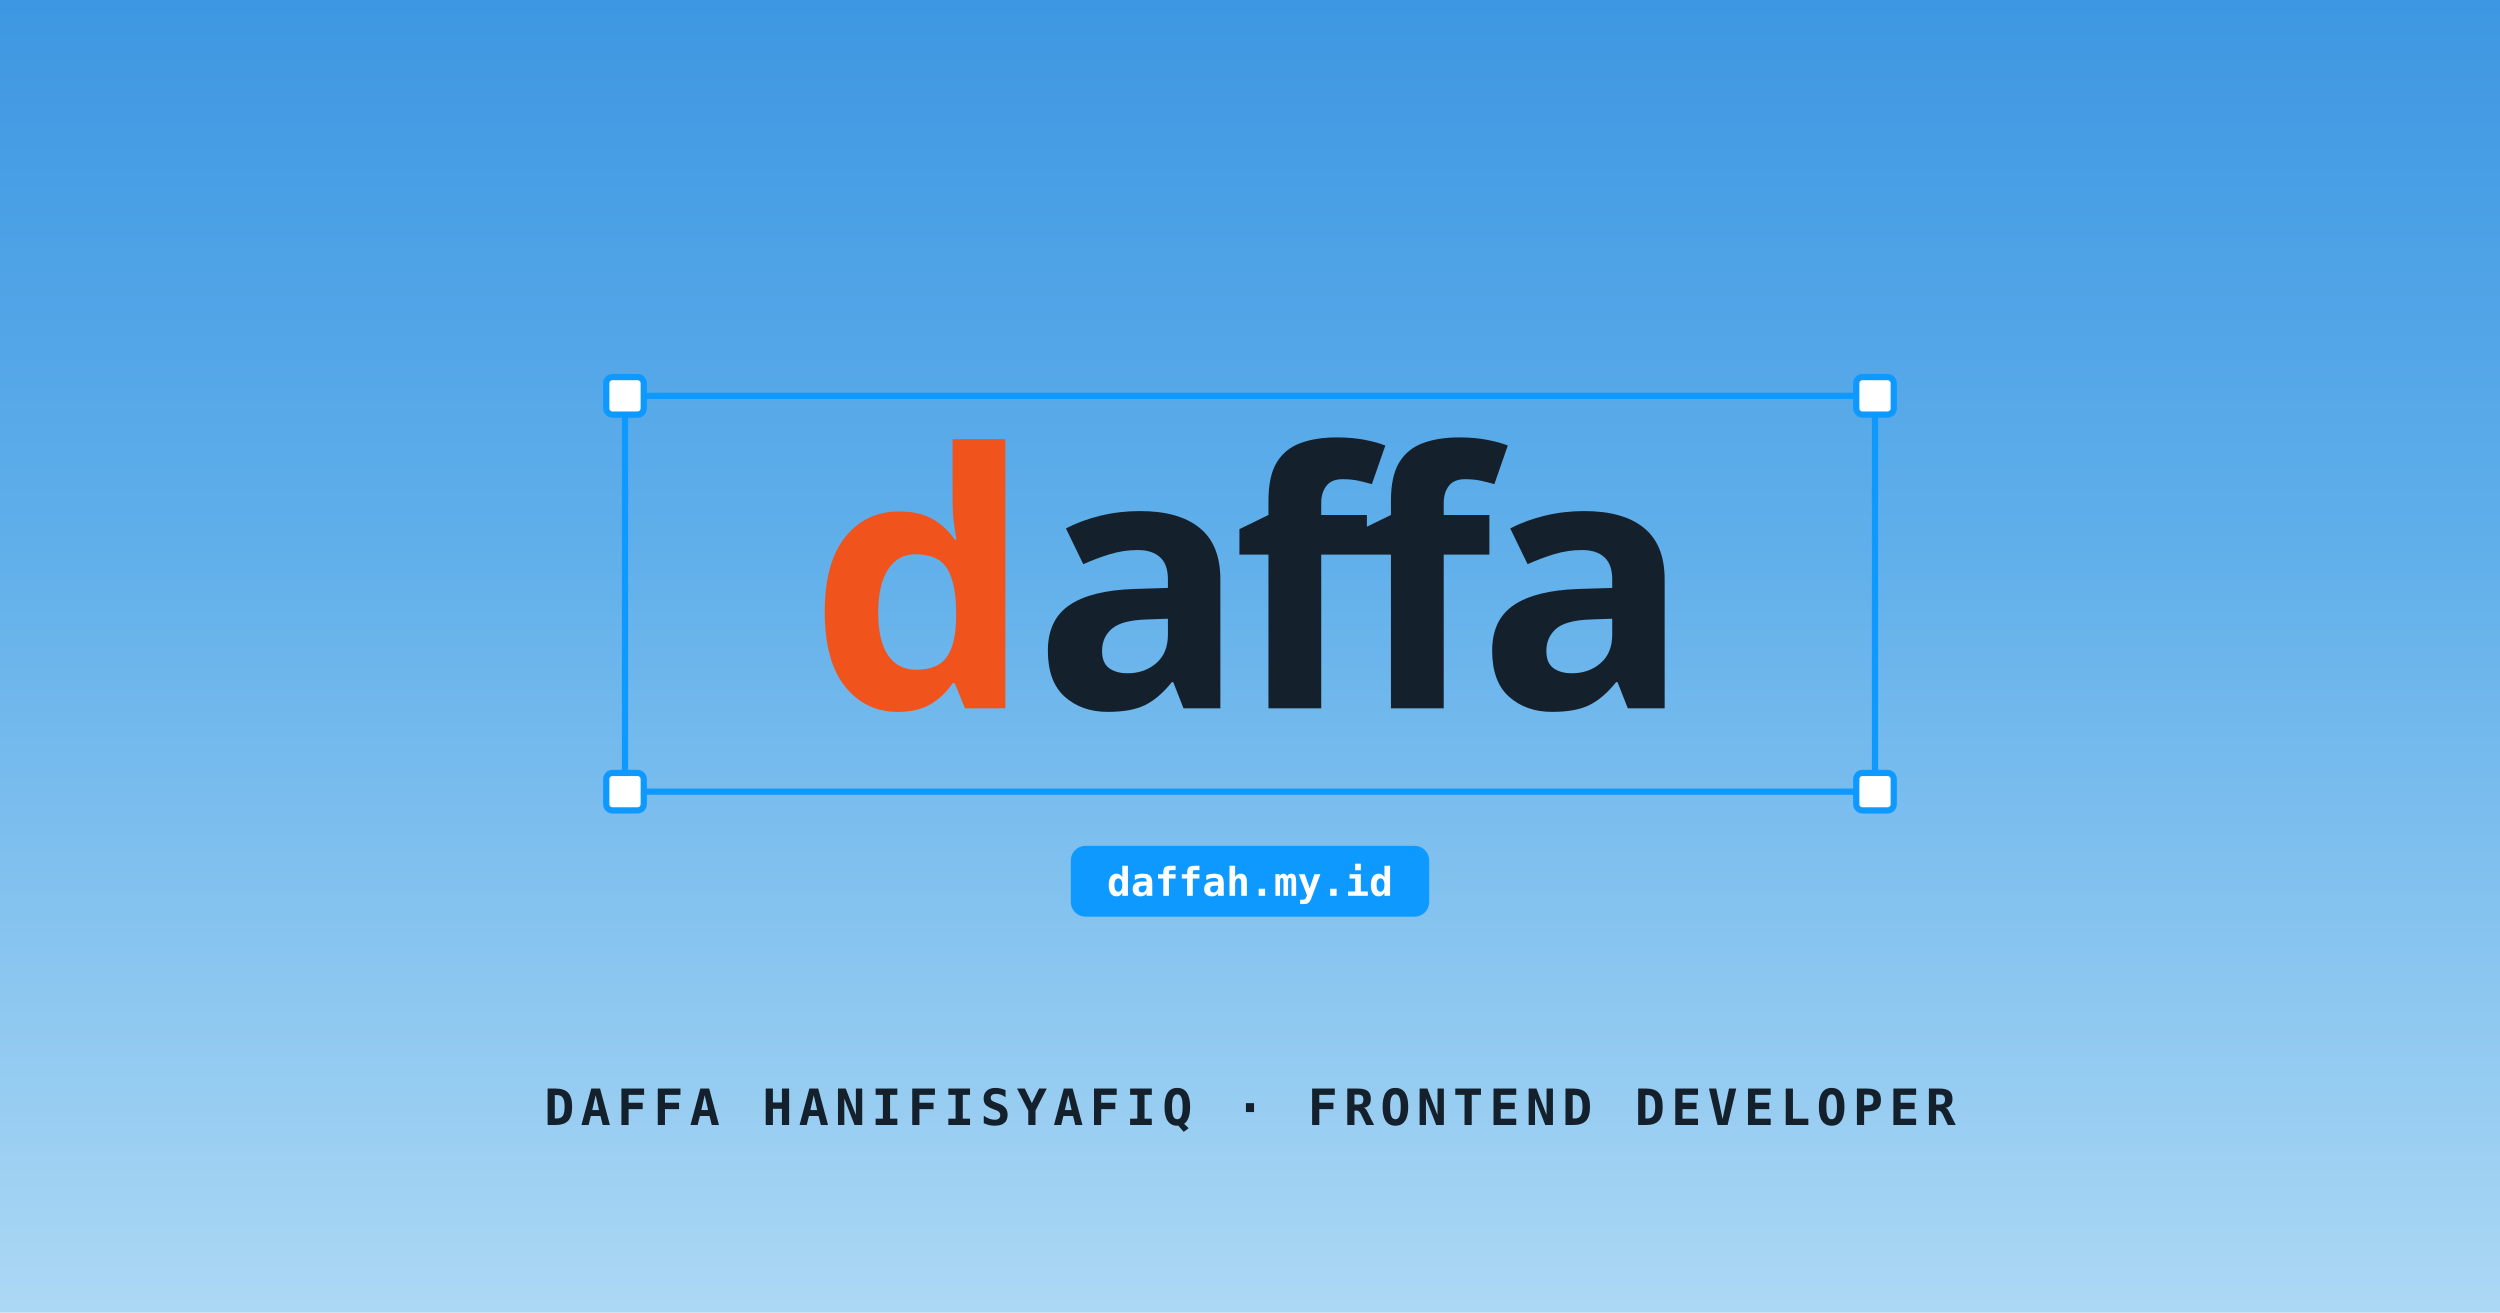
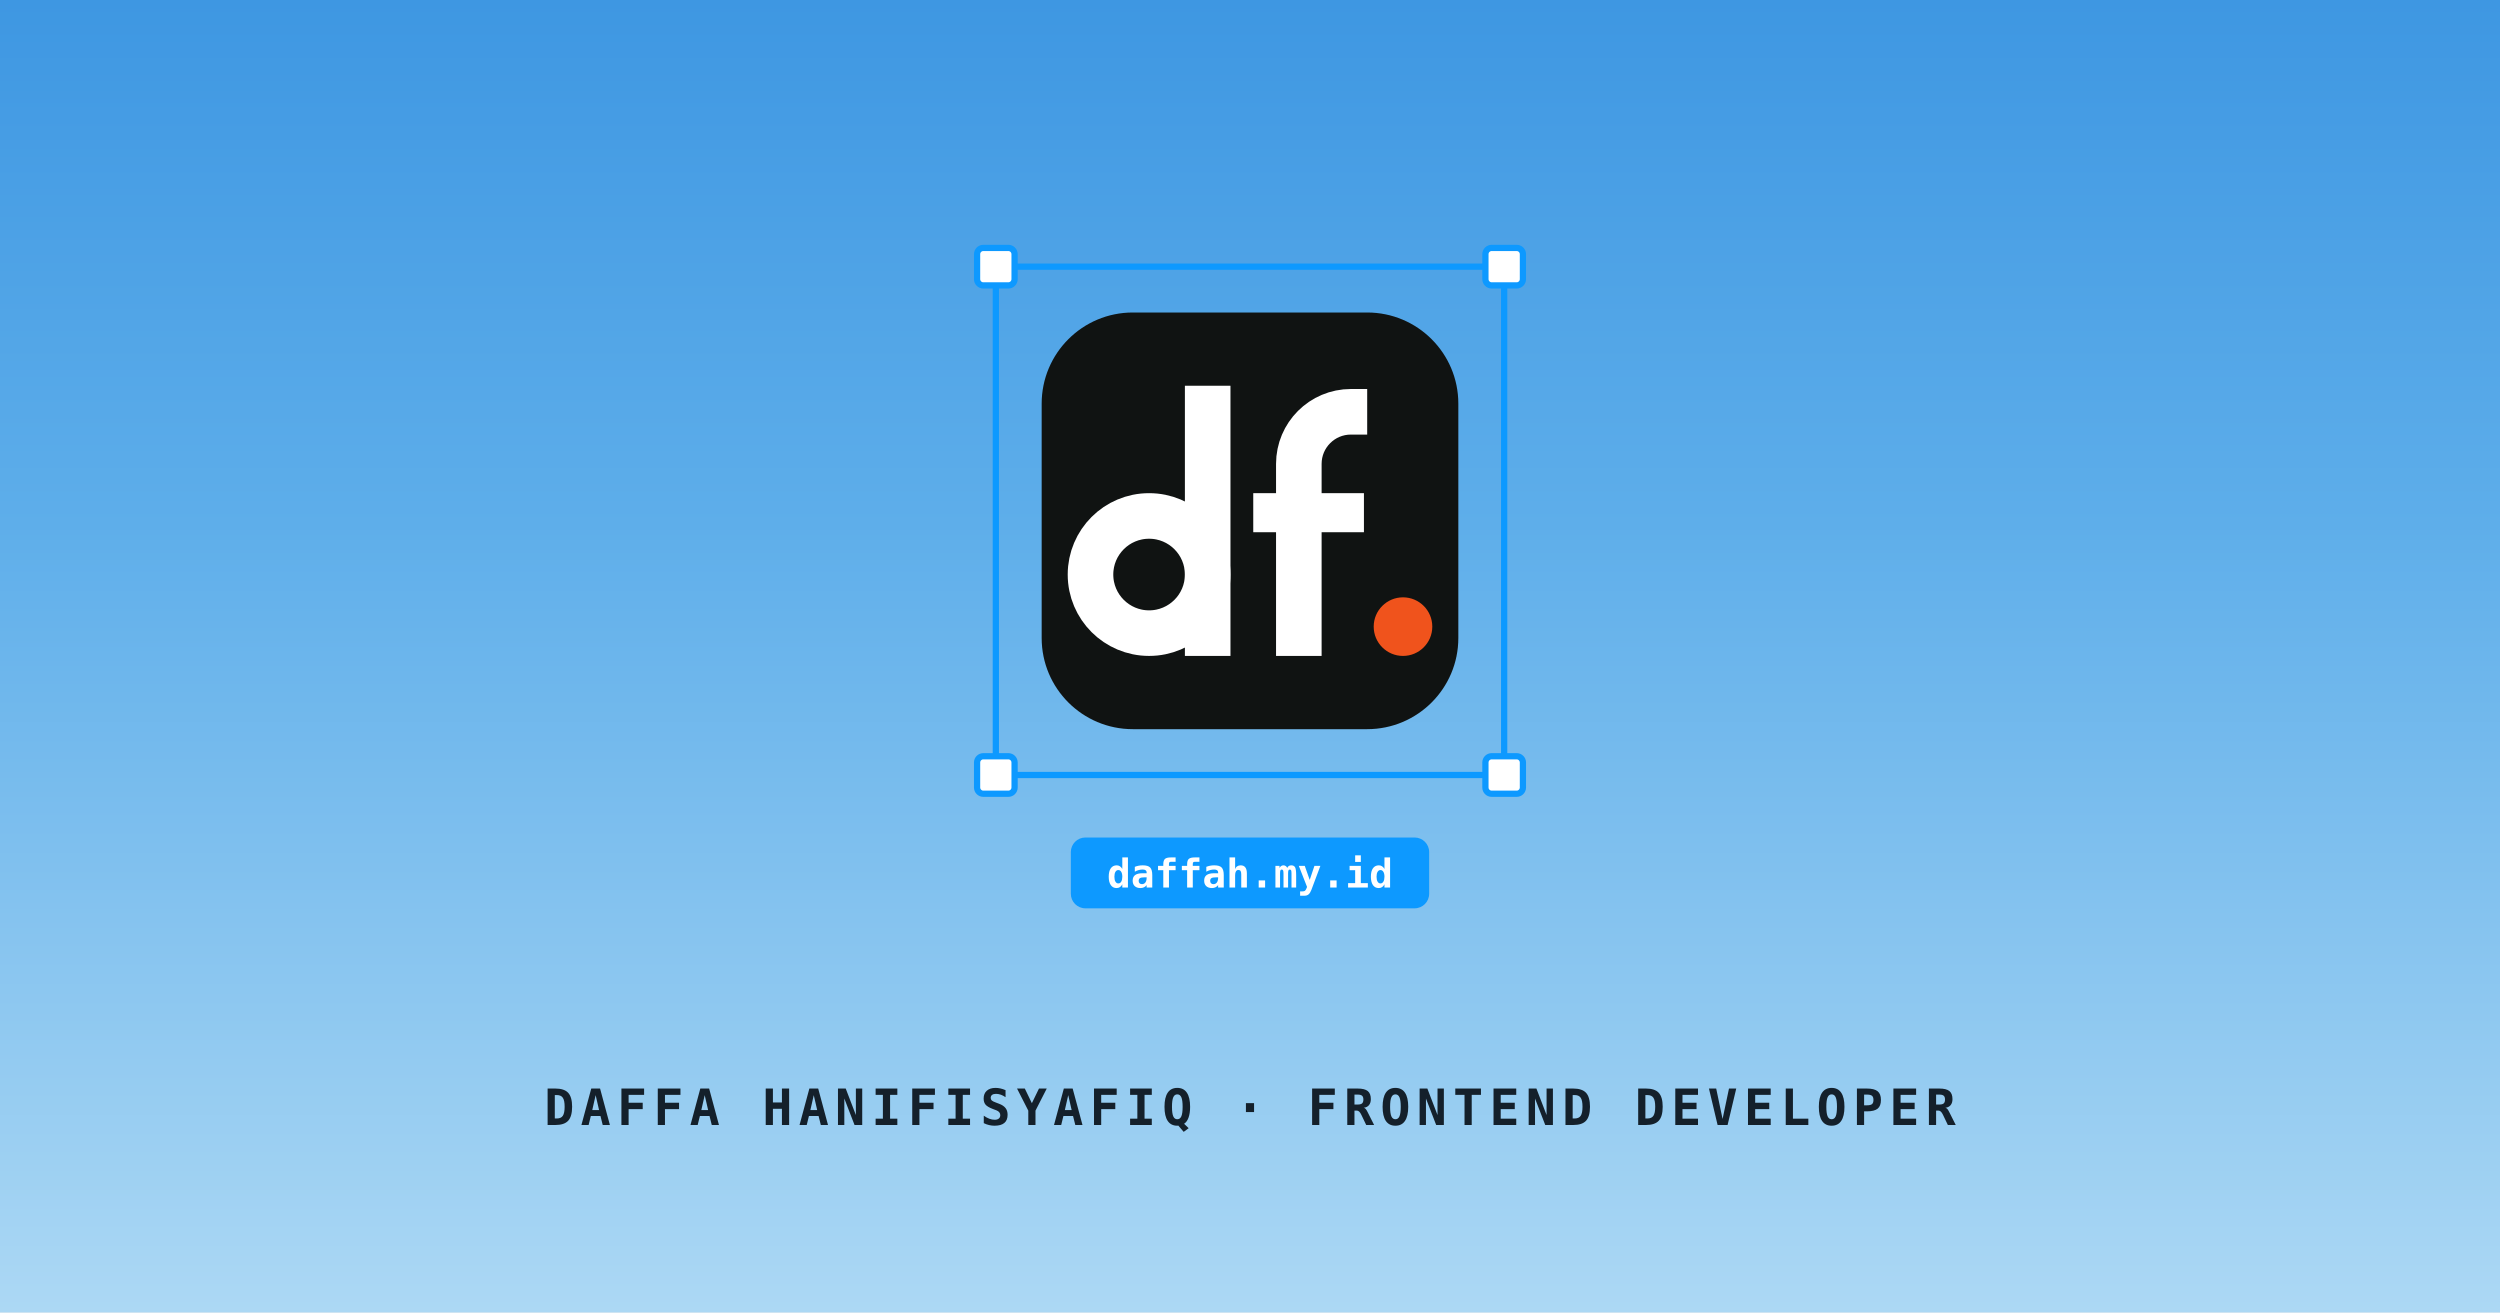
<svg xmlns="http://www.w3.org/2000/svg" viewBox="0 0 1200 630">
  <defs>
    <linearGradient id="g" x1="0" y1="0" x2="0" y2="1">
      <stop offset="0" stop-color="#3E97E2" />
      <stop offset=".4" stop-color="#5EAEEA" />
      <stop offset="1" stop-color="#ACD8F4" />
    </linearGradient>
  </defs>
  <rect width="1200" height="630" fill="url(#g)" />
-   <g transform="translate(600 300)">
-     <rect x="-300" y="-110" width="600" height="190" fill="none" stroke="#0D99FF" stroke-width="3" />
-     <g fill="#fff" stroke="#0D99FF" stroke-width="3">
-       <rect x="-309" y="-119" width="18" height="18" rx="3" />
-       <rect x="291" y="-119" width="18" height="18" rx="3" />
-       <rect x="-309" y="71" width="18" height="18" rx="3" />
-       <rect x="291" y="71" width="18" height="18" rx="3" />
+   <rect x="478" y="128" width="244" height="244" fill="none" stroke="#0D99FF" stroke-width="3" />
+   <g fill="#fff" stroke="#0D99FF" stroke-width="3">
+     <rect x="469" y="119" width="18" height="18" rx="3" />
+     <rect x="713" y="119" width="18" height="18" rx="3" />
+     <rect x="469" y="363" width="18" height="18" rx="3" />
+     <rect x="713" y="363" width="18" height="18" rx="3" />
+   </g>
+   <svg x="500" y="150" width="200" height="200" viewBox="0 0 64 64">
+     <rect width="64" height="64" rx="14" fill="#101312" />
+     <g transform="translate(-0.5 1.25)">
+       <circle cx="17" cy="39" r="9" fill="none" stroke="#FFFFFF" stroke-width="7" />
+       <rect x="22.5" y="10" width="7" height="41.5" fill="#FFFFFF" />
+       <path d="M40 51.5 V22 A8 8 0 0 1 48 14 H50.5" fill="none" stroke="#FFFFFF" stroke-width="7" />
+       <rect x="33" y="26.5" width="17" height="6" fill="#FFFFFF" />
+       <circle cx="56" cy="47" r="4.5" fill="#F0531C" />
    </g>
-     <text x="0" y="40" text-anchor="middle" font-family="'Bricolage Grotesque', 'Arial Black', sans-serif" font-weight="800" font-size="170" letter-spacing="-7" fill="#14202B">
-       <tspan fill="#F0531C">d</tspan>affa</text>
-     <rect x="-86" y="106" width="172" height="34" rx="7" fill="#0D99FF" />
-     <text x="0" y="130" text-anchor="middle" font-family="'Space Mono', monospace" font-weight="700" font-size="19" fill="#fff">daffah.my.id</text>
-   </g>
+   </svg>
+   <rect x="514" y="402" width="172" height="34" rx="7" fill="#0D99FF" />
+   <text x="600" y="426" text-anchor="middle" font-family="'Space Mono', monospace" font-weight="700" font-size="19" fill="#fff">daffah.my.id</text>
  <text x="600" y="540" text-anchor="middle" font-family="'Space Mono', monospace" font-weight="700" font-size="24" letter-spacing="3" fill="#14202B">DAFFA HANIFISYAFIQ · FRONTEND DEVELOPER</text>
</svg>
